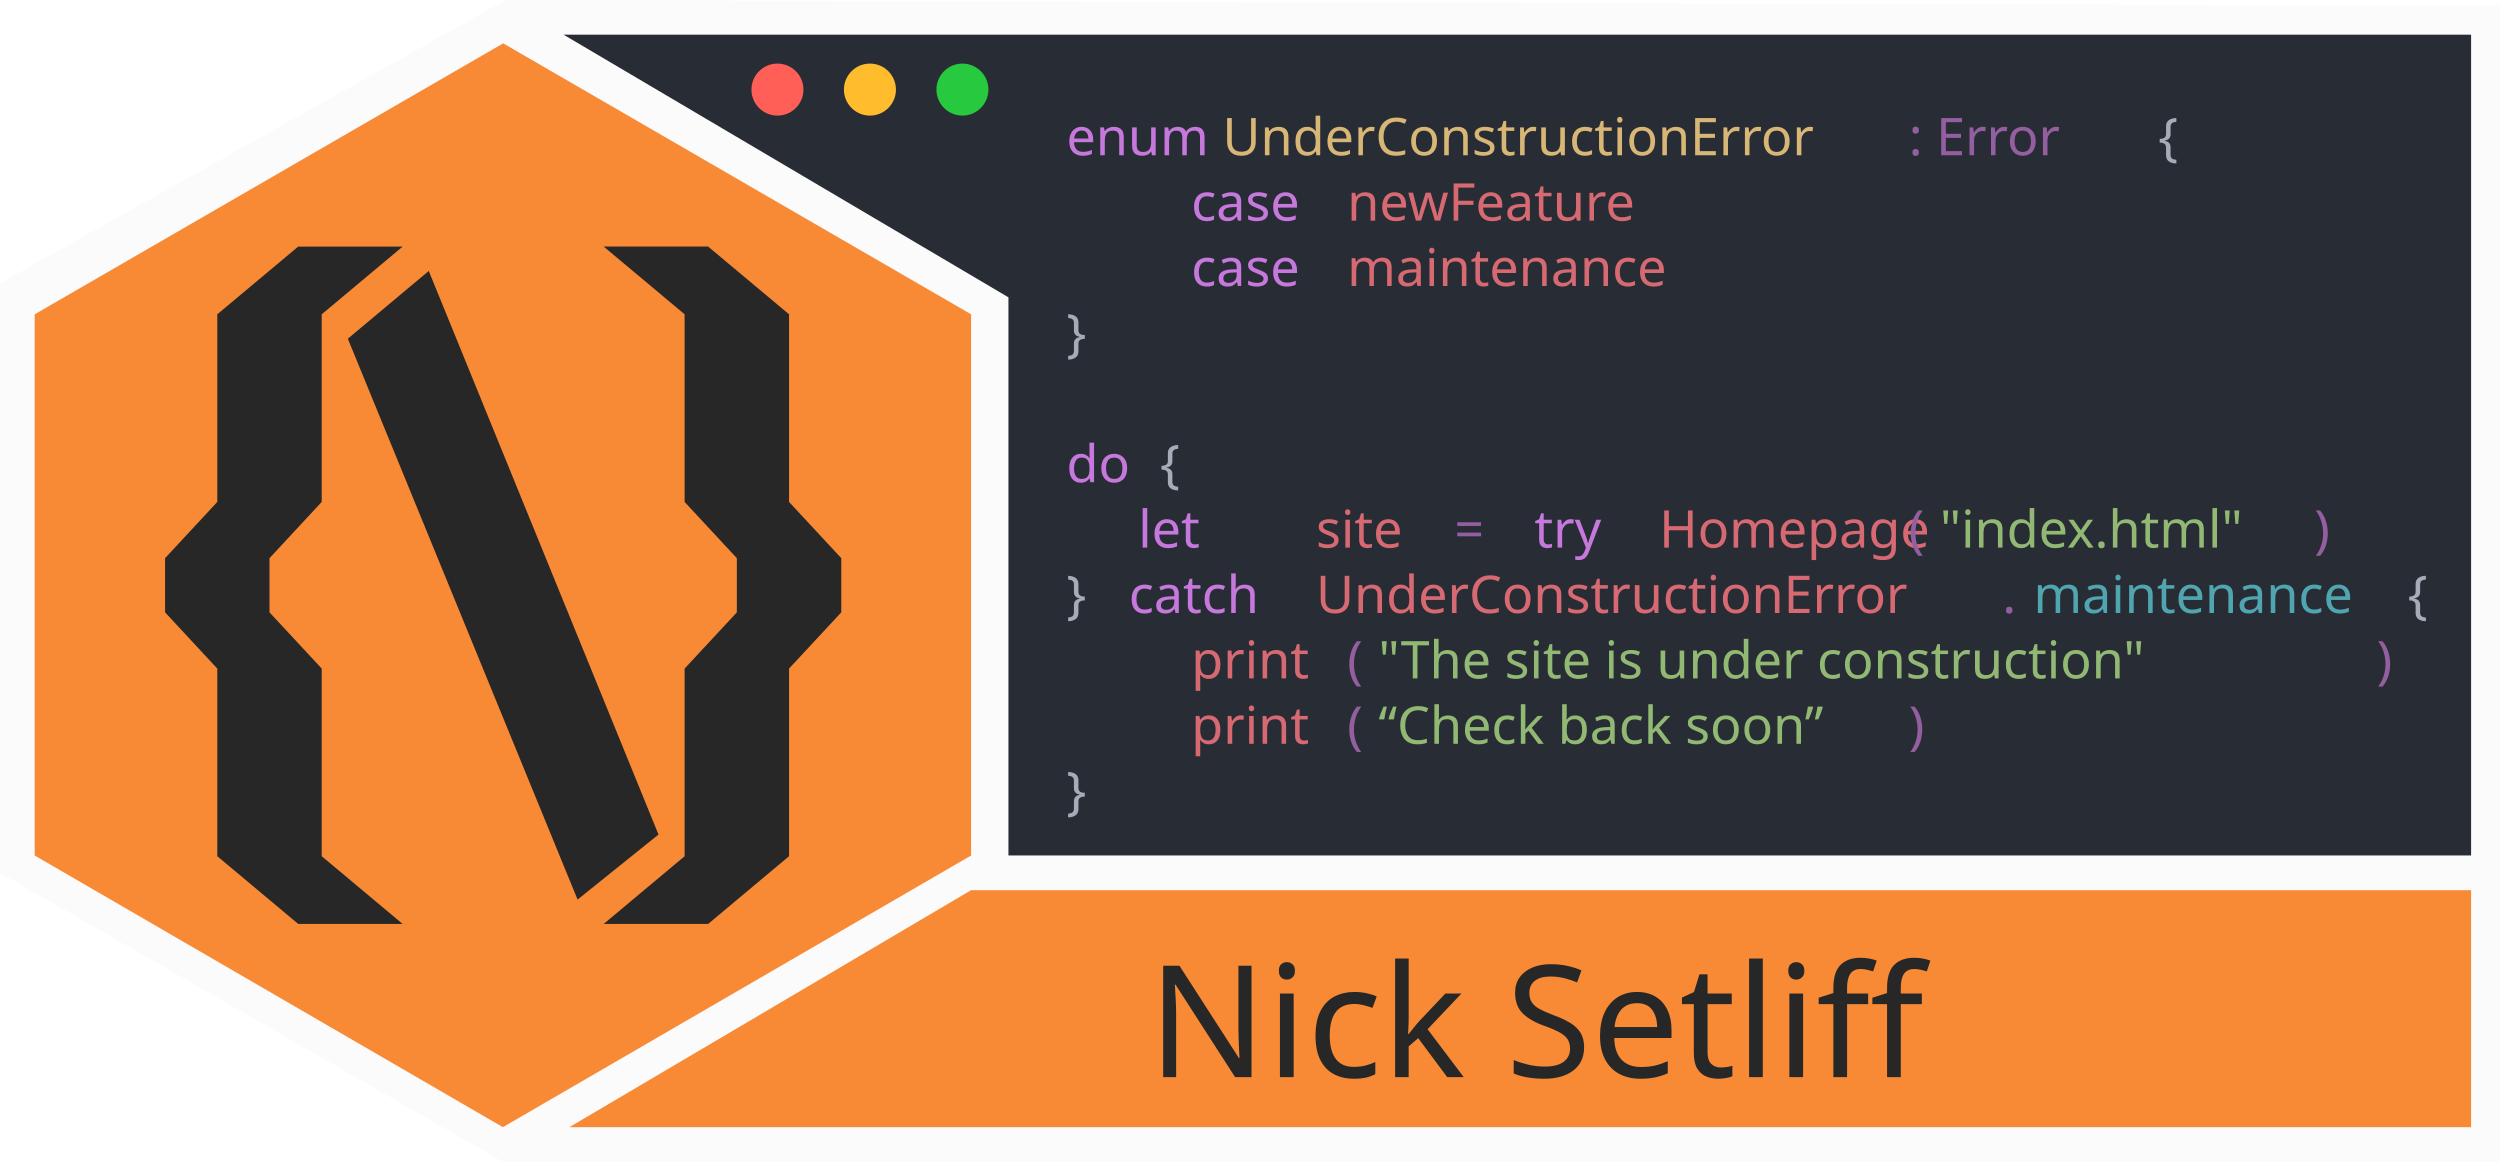
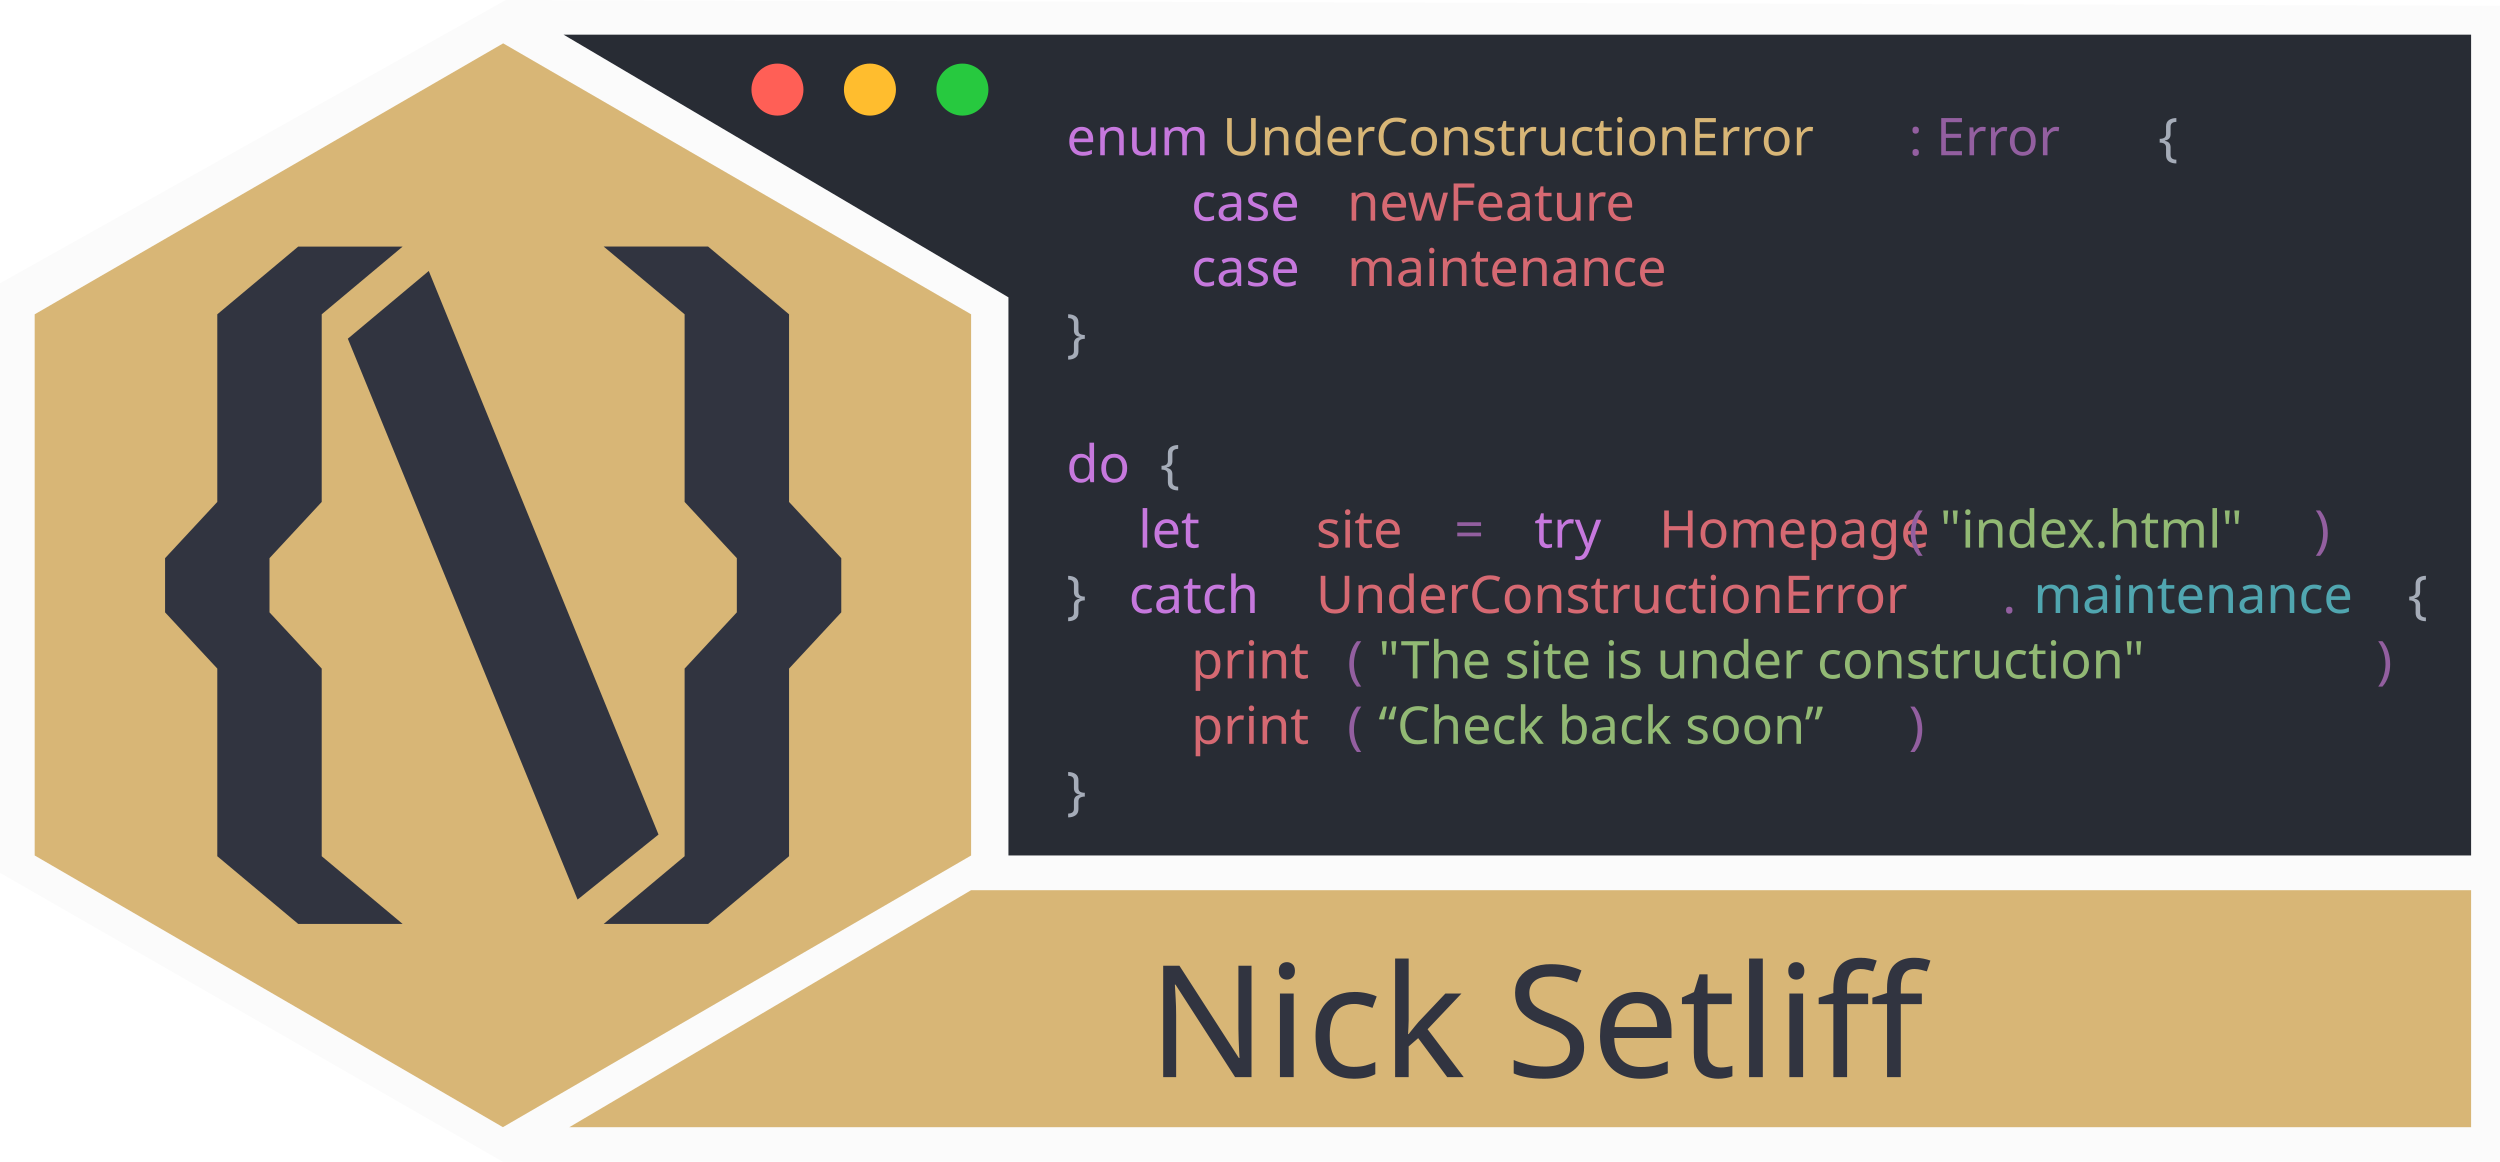
<svg xmlns="http://www.w3.org/2000/svg" width="865" height="402" viewBox="0 0 865 402" fill="none">
  <path d="M0 98L175 0L865 2V402H174L0 302V98Z" fill="#FBFBFB" />
  <path d="M855 12H195L348.92 102.871V296H855V12Z" fill="#282C34" />
  <text fill="#50A6B0" xml:space="preserve" style="white-space: pre" font-family="Source Code Pro" font-size="18" font-weight="500" letter-spacing="0em">
    <tspan x="703.582" y="212.094">maintenance</tspan>
  </text>
  <text fill="#92B974" xml:space="preserve" style="white-space: pre" font-family="Source Code Pro" font-size="18" font-weight="500" letter-spacing="0em">
    <tspan x="671.203" y="189.468">"index.html"</tspan>
    <tspan x="476.93" y="234.72">"The site is under construction"</tspan>
    <tspan x="476.93" y="257.346">“Check back soon”</tspan>
  </text>
  <text fill="#D66972" xml:space="preserve" style="white-space: pre" font-family="Source Code Pro" font-size="18" font-weight="500" letter-spacing="0em">
    <tspan x="466.137" y="76.338">newFeature
</tspan>
    <tspan x="466.137" y="98.964">maintenance
</tspan>
    <tspan x="455.344" y="189.468">site</tspan>
    <tspan x="574.066" y="189.468">Homepage</tspan>
    <tspan x="455.344" y="212.094">UnderConstructionError</tspan>
    <tspan x="412.172" y="234.72">print</tspan>
    <tspan x="412.172" y="257.346">print</tspan>
  </text>
  <text fill="#A5ACB8" xml:space="preserve" style="white-space: pre" font-family="Source Code Pro" font-size="18" font-weight="500" letter-spacing="0em">
    <tspan x="746.754" y="53.712">{
</tspan>
    <tspan x="369" y="121.59">}
</tspan>
    <tspan x="401.379" y="166.842">{
</tspan>
    <tspan x="369" y="212.094">}</tspan>
    <tspan x="833.098" y="212.094">{
</tspan>
    <tspan x="369" y="279.972">}</tspan>
  </text>
  <text fill="#D8B676" xml:space="preserve" style="white-space: pre" font-family="Source Code Pro" font-size="18" font-weight="500" letter-spacing="0em">
    <tspan x="422.965" y="53.712">UnderConstructionError</tspan>
  </text>
  <text fill="#935FA0" xml:space="preserve" style="white-space: pre" font-family="Source Code Pro" font-size="18" font-weight="500" letter-spacing="0em">
    <tspan x="412.172" y="53.712"> </tspan>
    <tspan x="660.41" y="53.712">: Error </tspan>
    <tspan x="369" y="76.338">    </tspan>
    <tspan x="455.344" y="76.338"> </tspan>
    <tspan x="369" y="98.964">    </tspan>
    <tspan x="455.344" y="98.964"> </tspan>
    <tspan x="369" y="144.216">
</tspan>
    <tspan x="390.586" y="166.842"> </tspan>
    <tspan x="369" y="189.468"> </tspan>
    <tspan x="444.551" y="189.468"> </tspan>
    <tspan x="498.516" y="189.468"> = </tspan>
    <tspan x="563.273" y="189.468"> </tspan>
    <tspan x="660.41" y="189.468">(</tspan>
    <tspan x="800.719" y="189.468">)
</tspan>
    <tspan x="379.793" y="212.094"> </tspan>
    <tspan x="444.551" y="212.094"> </tspan>
    <tspan x="692.789" y="212.094">.</tspan>
    <tspan x="822.305" y="212.094"> </tspan>
    <tspan x="369" y="234.72">    </tspan>
    <tspan x="466.137" y="234.72">(</tspan>
    <tspan x="822.305" y="234.72">)
</tspan>
    <tspan x="369" y="257.346">    </tspan>
    <tspan x="466.137" y="257.346">(</tspan>
    <tspan x="660.41" y="257.346">)
</tspan>
  </text>
  <text fill="#C678DD" xml:space="preserve" style="white-space: pre" font-family="Source Code Pro" font-size="18" font-weight="500" letter-spacing="0em">
    <tspan x="369" y="53.712">enum</tspan>
    <tspan x="412.172" y="76.338">case</tspan>
    <tspan x="412.172" y="98.964">case</tspan>
    <tspan x="369" y="166.842">do</tspan>
    <tspan x="379.793" y="189.468">   let</tspan>
    <tspan x="530.895" y="189.468">try</tspan>
    <tspan x="390.586" y="212.094">catch</tspan>
  </text>
  <ellipse cx="268.998" cy="31" rx="8.998" ry="9" fill="#FF5F56" />
  <ellipse cx="300.998" cy="31" rx="8.998" ry="9" fill="#FFBD2E" />
  <ellipse cx="332.998" cy="31" rx="8.998" ry="9" fill="#27C93F" />
-   <path d="M174.096 15L336 108.75V296L174 390L12 296V108.75L174.096 15Z" fill="#F88A36" />
-   <path d="M139.317 85.313H103.184L75.18 108.75V173.672L57.113 193.125V211.875L75.18 231.328V296.25L103.184 319.687H139.317L111.314 296.25V231.328L93.247 211.875V193.125L111.314 173.672V108.75L139.317 85.313Z" fill="#272727" />
-   <path d="M120.347 117.188L148.351 93.751L227.845 288.751L199.841 311.251L120.347 117.188Z" fill="#272727" />
-   <path d="M208.874 85.312H245.008L273.011 108.75V173.672L291.078 193.125V211.875L273.011 231.328V296.25L245.008 319.688H208.874L236.878 296.25V231.328L254.944 211.875V193.125L236.878 173.672V108.75L208.874 85.312Z" fill="#272727" />
-   <path d="M336 308H855V390H197L336 308Z" fill="#F88A36" />
-   <text fill="#272727" xml:space="preserve" style="white-space: pre" font-family="Source Code Pro" font-size="54" letter-spacing="0em">
+   <path d="M174.096 15L336 108.75V296L174 390L12 296V108.75L174.096 15Z" fill="#D8B676" />
+   <path d="M139.317 85.313H103.184L75.18 108.75V173.672L57.113 193.125V211.875L75.18 231.328V296.25L103.184 319.687H139.317L111.314 296.25V231.328L93.247 211.875V193.125L111.314 173.672V108.75L139.317 85.313Z" fill="#313440" />
+   <path d="M120.347 117.188L148.351 93.751L227.845 288.751L199.841 311.251L120.347 117.188Z" fill="#313440" />
+   <path d="M208.874 85.312H245.008L273.011 108.75V173.672L291.078 193.125V211.875L273.011 231.328V296.25L245.008 319.688H208.874L236.878 296.25V231.328L254.944 211.875V193.125L236.878 173.672V108.75L208.874 85.312Z" fill="#313440" />
+   <path d="M336 308H855V390H197L336 308Z" fill="#D8B676" />
+   <text fill="#313440" xml:space="preserve" style="white-space: pre" font-family="Source Code Pro" font-size="54" letter-spacing="0em">
    <tspan x="397.227" y="372.697">Nick Setliff</tspan>
  </text>
</svg>
